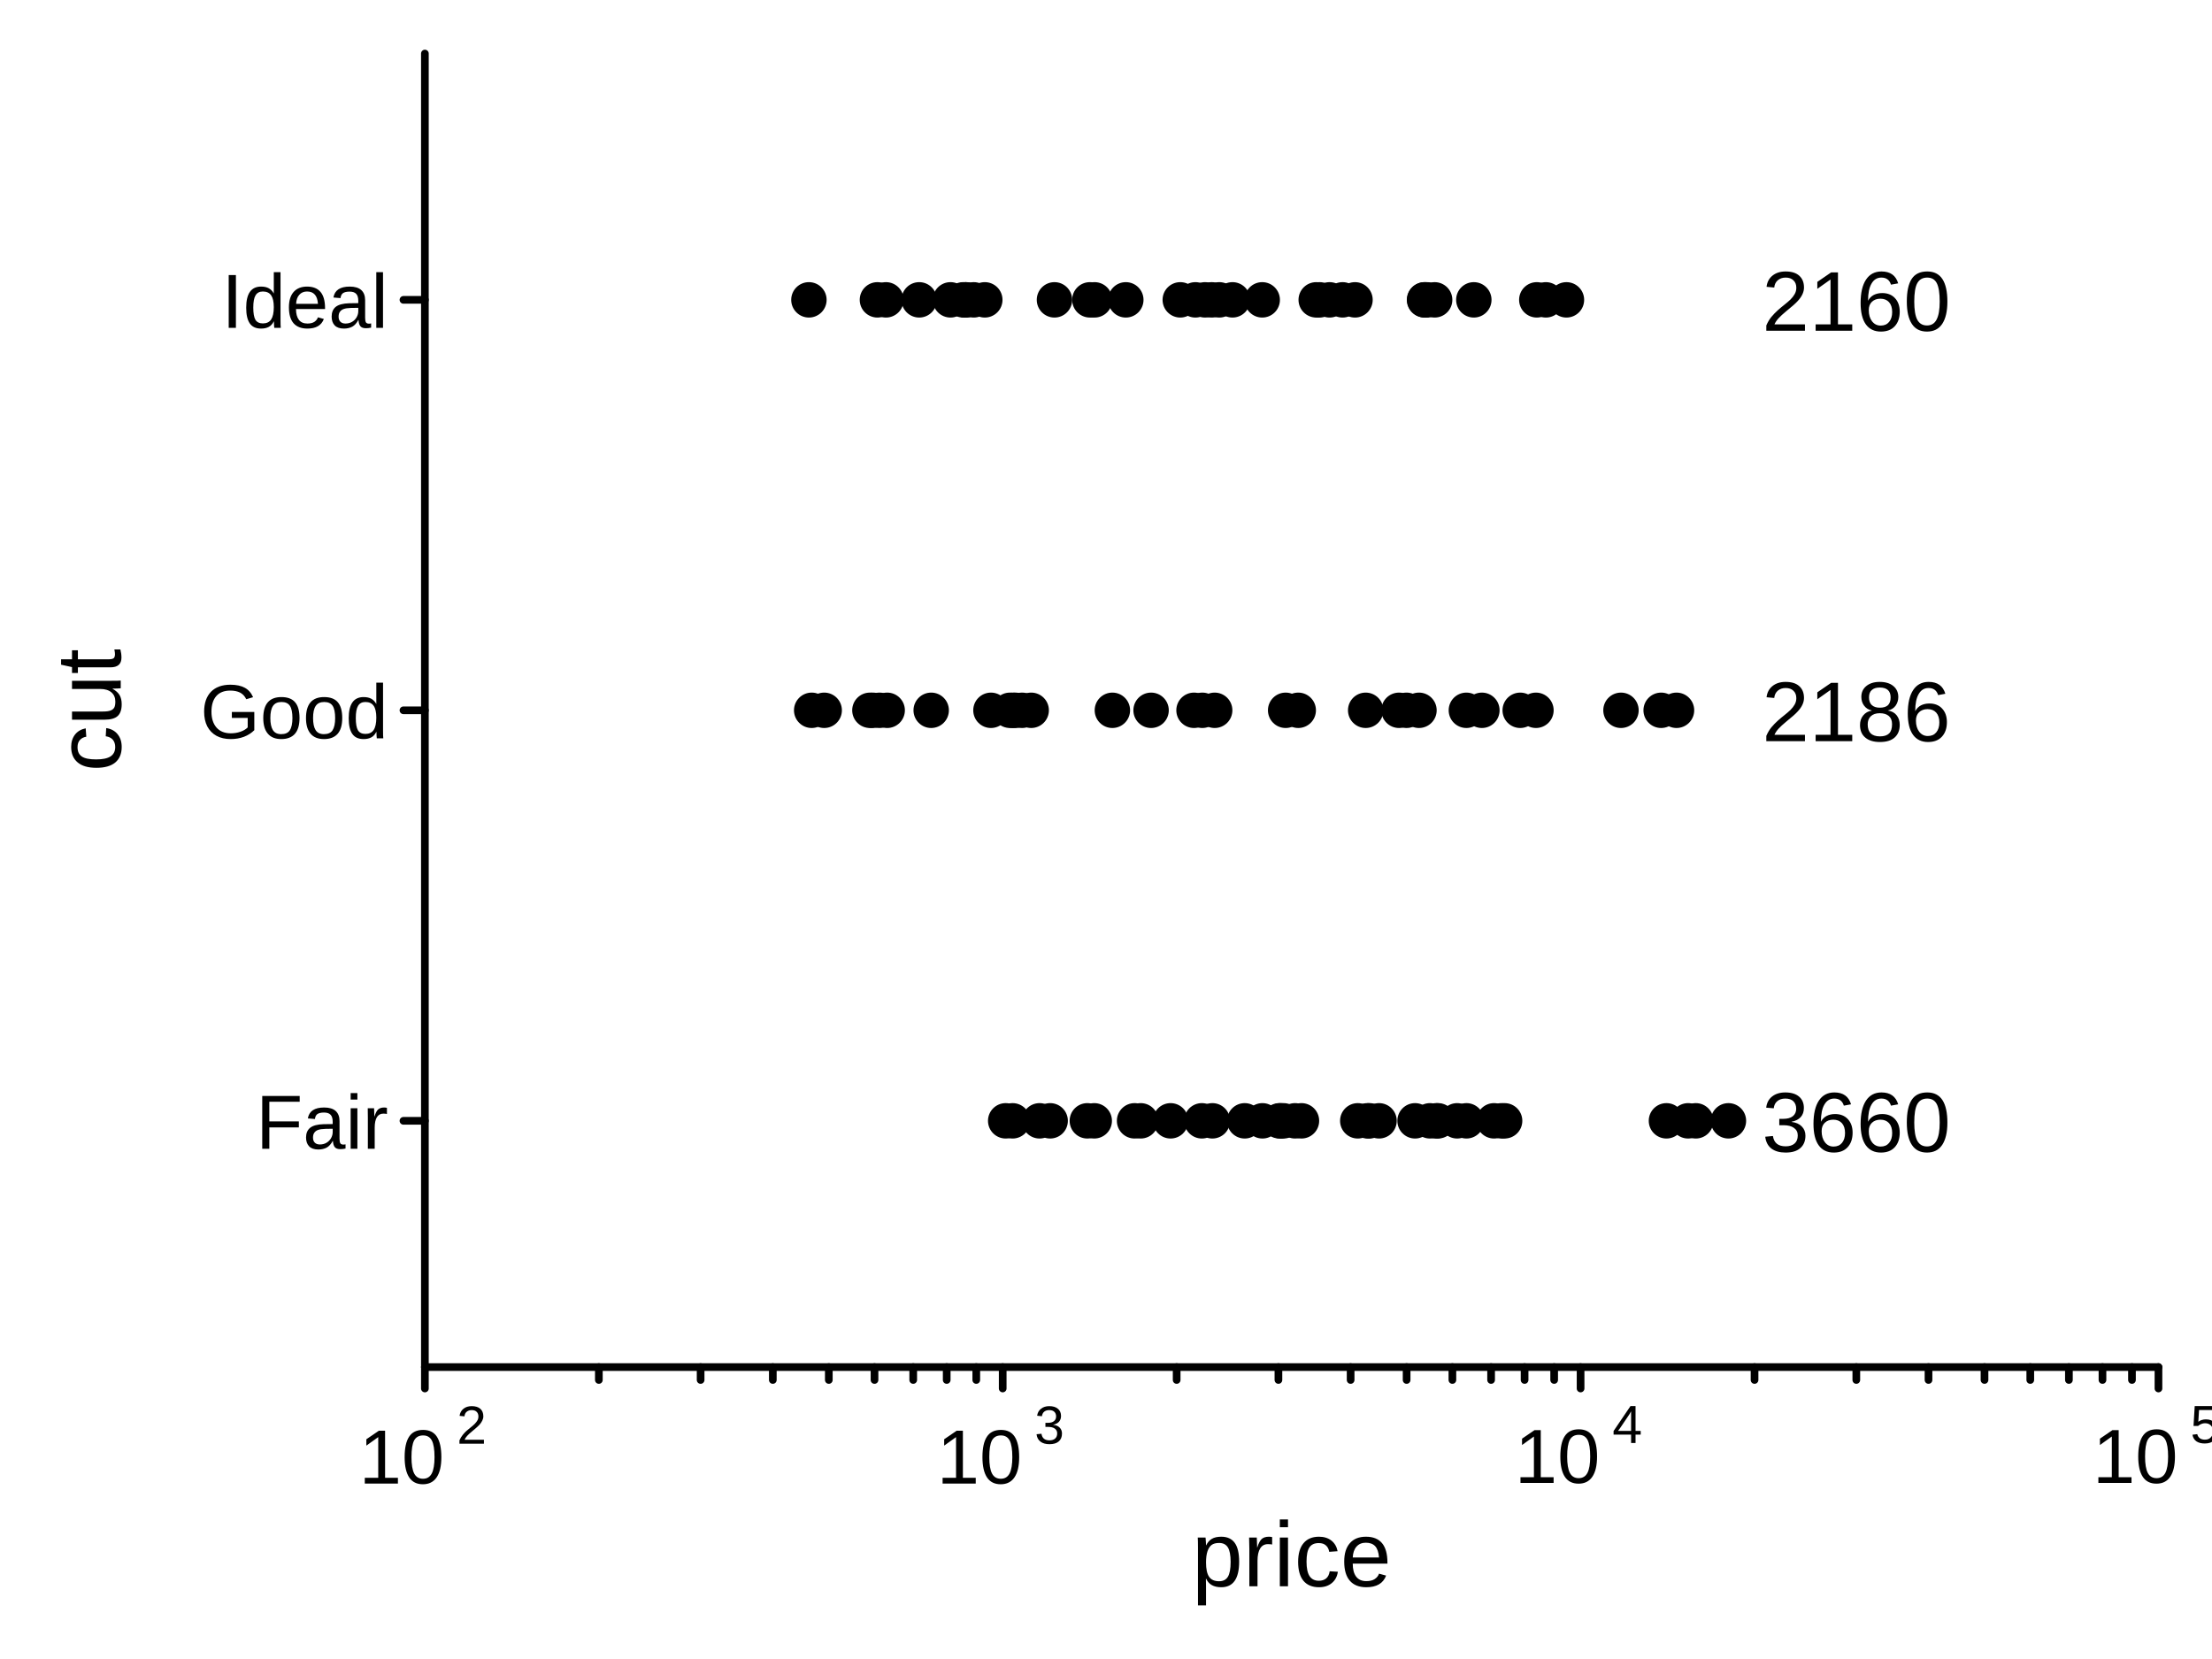
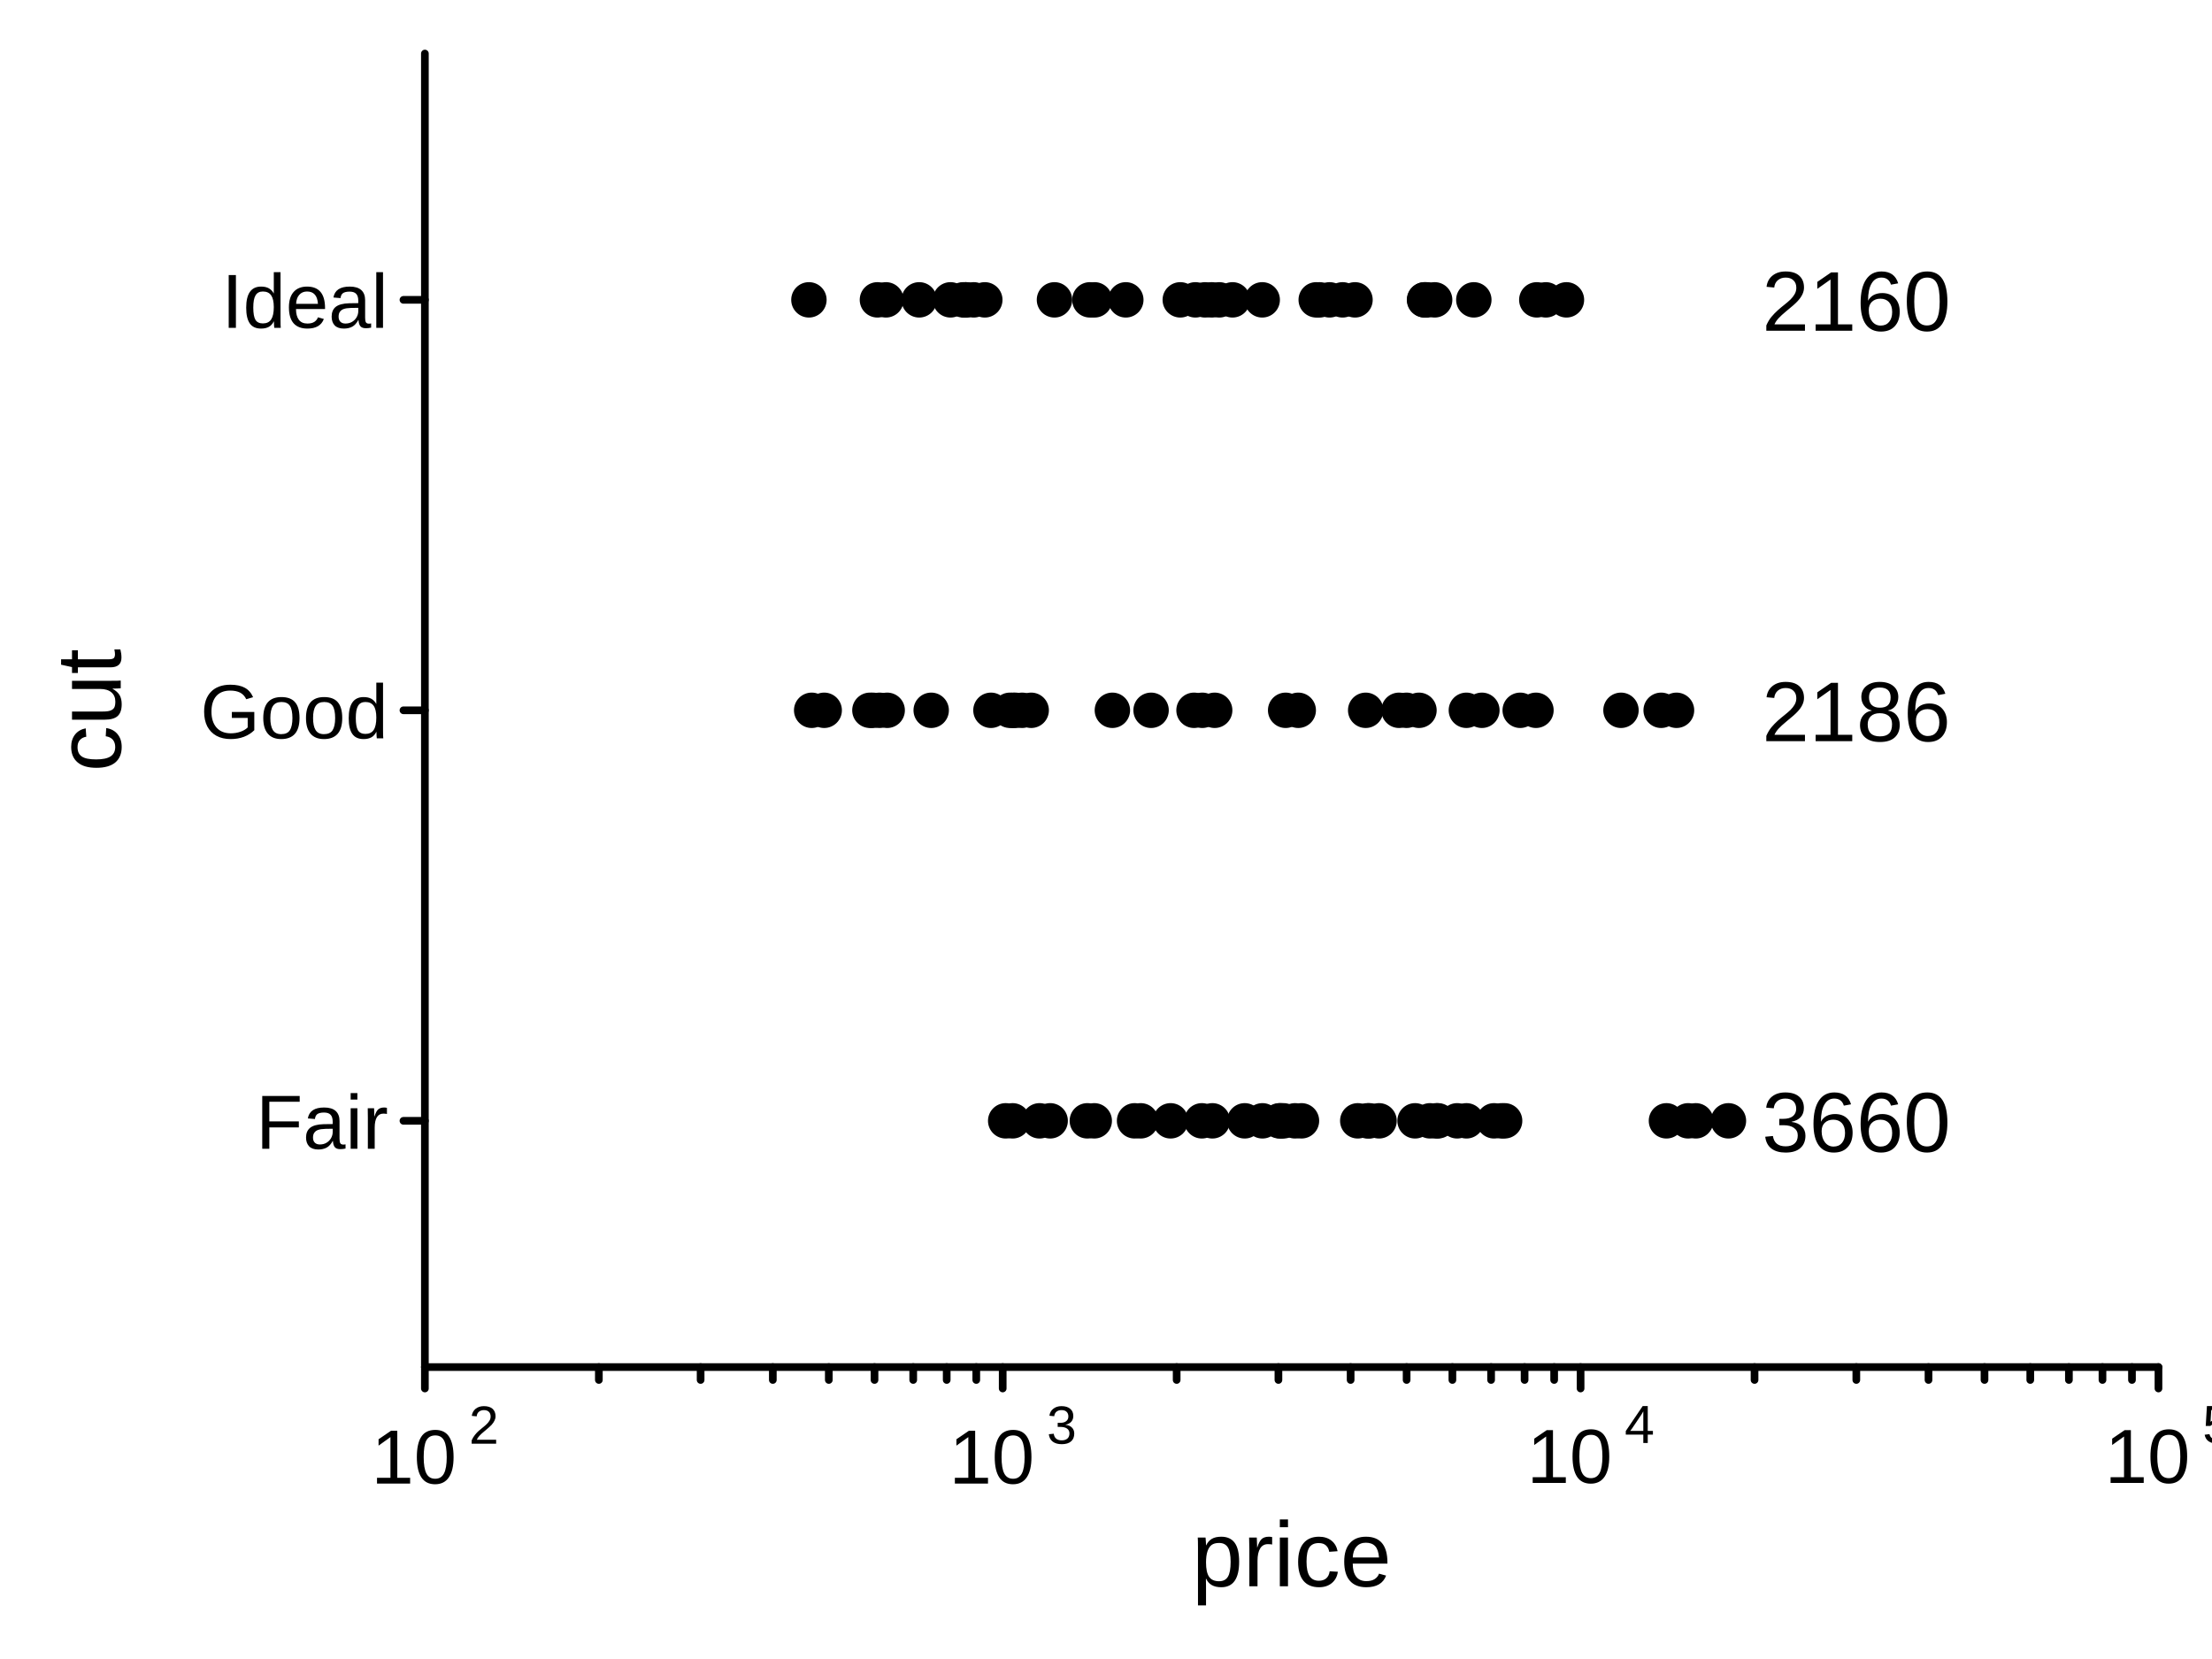
<svg xmlns="http://www.w3.org/2000/svg" class="svglite" width="288.00pt" height="216.00pt" viewBox="0 0 288.00 216.00">
  <defs>
    <style type="text/css">
    .svglite line, .svglite polyline, .svglite polygon, .svglite path, .svglite rect, .svglite circle {
      fill: none;
      stroke: #000000;
      stroke-linecap: round;
      stroke-linejoin: round;
      stroke-miterlimit: 10.00;
    }
    .svglite text {
      white-space: pre;
    }
  </style>
  </defs>
  <rect width="100%" height="100%" style="stroke: none; fill: none;" />
  <defs>
    <clipPath id="cpMC4wMHwyODguMDB8MC4wMHwyMTYuMDA=">
      <rect x="0.00" y="0.00" width="288.00" height="216.00" />
    </clipPath>
  </defs>
  <g clip-path="url(#cpMC4wMHwyODguMDB8MC4wMHwyMTYuMDA=)">
</g>
  <defs>
    <clipPath id="cpNTUuMzJ8MjgxLjAzfDYuOTd8MTc3Ljk5">
      <rect x="55.32" y="6.97" width="225.71" height="171.02" />
    </clipPath>
  </defs>
  <g clip-path="url(#cpNTUuMzJ8MjgxLjAzfDYuOTd8MTc3Ljk5)">
    <circle cx="166.74" cy="145.93" r="1.95" style="stroke-width: 0.71; fill: #000000;" />
    <circle cx="211.05" cy="92.48" r="1.95" style="stroke-width: 0.71; fill: #000000;" />
    <circle cx="153.67" cy="39.04" r="1.95" style="stroke-width: 0.71; fill: #000000;" />
    <circle cx="203.95" cy="39.04" r="1.95" style="stroke-width: 0.71; fill: #000000;" />
    <circle cx="160.47" cy="39.04" r="1.95" style="stroke-width: 0.71; fill: #000000;" />
    <circle cx="216.97" cy="145.93" r="1.95" style="stroke-width: 0.71; fill: #000000;" />
    <circle cx="121.24" cy="92.48" r="1.95" style="stroke-width: 0.71; fill: #000000;" />
    <circle cx="131.49" cy="92.48" r="1.95" style="stroke-width: 0.71; fill: #000000;" />
    <circle cx="186.79" cy="39.04" r="1.95" style="stroke-width: 0.71; fill: #000000;" />
    <circle cx="147.72" cy="145.93" r="1.95" style="stroke-width: 0.71; fill: #000000;" />
    <circle cx="197.93" cy="92.48" r="1.95" style="stroke-width: 0.71; fill: #000000;" />
    <circle cx="168.61" cy="145.93" r="1.95" style="stroke-width: 0.71; fill: #000000;" />
    <circle cx="146.58" cy="39.04" r="1.95" style="stroke-width: 0.71; fill: #000000;" />
    <circle cx="123.75" cy="39.04" r="1.95" style="stroke-width: 0.71; fill: #000000;" />
    <circle cx="114.51" cy="92.48" r="1.95" style="stroke-width: 0.71; fill: #000000;" />
    <circle cx="105.68" cy="92.48" r="1.95" style="stroke-width: 0.71; fill: #000000;" />
    <circle cx="156.89" cy="39.04" r="1.95" style="stroke-width: 0.71; fill: #000000;" />
    <circle cx="130.94" cy="145.93" r="1.95" style="stroke-width: 0.71; fill: #000000;" />
    <circle cx="155.64" cy="39.04" r="1.95" style="stroke-width: 0.71; fill: #000000;" />
    <circle cx="166.57" cy="145.93" r="1.95" style="stroke-width: 0.71; fill: #000000;" />
    <circle cx="133.07" cy="92.48" r="1.95" style="stroke-width: 0.71; fill: #000000;" />
    <circle cx="169.03" cy="92.48" r="1.95" style="stroke-width: 0.71; fill: #000000;" />
    <circle cx="135.35" cy="145.93" r="1.95" style="stroke-width: 0.71; fill: #000000;" />
    <circle cx="177.81" cy="92.48" r="1.95" style="stroke-width: 0.71; fill: #000000;" />
    <circle cx="220.79" cy="145.93" r="1.95" style="stroke-width: 0.71; fill: #000000;" />
    <circle cx="119.68" cy="39.04" r="1.95" style="stroke-width: 0.71; fill: #000000;" />
    <circle cx="183.13" cy="92.48" r="1.95" style="stroke-width: 0.71; fill: #000000;" />
    <circle cx="190.93" cy="145.93" r="1.95" style="stroke-width: 0.71; fill: #000000;" />
    <circle cx="157.77" cy="39.04" r="1.95" style="stroke-width: 0.71; fill: #000000;" />
    <circle cx="141.57" cy="145.93" r="1.95" style="stroke-width: 0.71; fill: #000000;" />
    <circle cx="200.09" cy="39.04" r="1.95" style="stroke-width: 0.71; fill: #000000;" />
    <circle cx="187.23" cy="145.93" r="1.95" style="stroke-width: 0.71; fill: #000000;" />
    <circle cx="184.75" cy="92.48" r="1.95" style="stroke-width: 0.71; fill: #000000;" />
    <circle cx="158.15" cy="92.48" r="1.95" style="stroke-width: 0.71; fill: #000000;" />
    <circle cx="191.89" cy="39.04" r="1.95" style="stroke-width: 0.71; fill: #000000;" />
    <circle cx="189.72" cy="145.93" r="1.95" style="stroke-width: 0.71; fill: #000000;" />
    <circle cx="164.34" cy="39.04" r="1.95" style="stroke-width: 0.71; fill: #000000;" />
    <circle cx="185.78" cy="39.04" r="1.95" style="stroke-width: 0.71; fill: #000000;" />
    <circle cx="125.74" cy="39.04" r="1.95" style="stroke-width: 0.71; fill: #000000;" />
    <circle cx="195.90" cy="145.93" r="1.95" style="stroke-width: 0.71; fill: #000000;" />
    <circle cx="174.80" cy="39.04" r="1.95" style="stroke-width: 0.71; fill: #000000;" />
    <circle cx="113.26" cy="92.48" r="1.95" style="stroke-width: 0.71; fill: #000000;" />
    <circle cx="186.18" cy="145.93" r="1.95" style="stroke-width: 0.71; fill: #000000;" />
    <circle cx="167.39" cy="92.48" r="1.95" style="stroke-width: 0.71; fill: #000000;" />
    <circle cx="156.48" cy="145.93" r="1.95" style="stroke-width: 0.71; fill: #000000;" />
    <circle cx="131.84" cy="145.93" r="1.95" style="stroke-width: 0.71; fill: #000000;" />
    <circle cx="185.47" cy="39.04" r="1.95" style="stroke-width: 0.71; fill: #000000;" />
    <circle cx="195.48" cy="145.93" r="1.95" style="stroke-width: 0.71; fill: #000000;" />
    <circle cx="201.27" cy="39.04" r="1.95" style="stroke-width: 0.71; fill: #000000;" />
    <circle cx="182.15" cy="92.48" r="1.95" style="stroke-width: 0.71; fill: #000000;" />
    <circle cx="192.94" cy="92.48" r="1.95" style="stroke-width: 0.71; fill: #000000;" />
    <circle cx="157.85" cy="145.93" r="1.95" style="stroke-width: 0.71; fill: #000000;" />
    <circle cx="132.21" cy="92.48" r="1.95" style="stroke-width: 0.71; fill: #000000;" />
    <circle cx="128.22" cy="39.04" r="1.95" style="stroke-width: 0.71; fill: #000000;" />
    <circle cx="167.12" cy="145.93" r="1.95" style="stroke-width: 0.71; fill: #000000;" />
    <circle cx="134.26" cy="92.48" r="1.95" style="stroke-width: 0.71; fill: #000000;" />
    <circle cx="125.74" cy="39.04" r="1.95" style="stroke-width: 0.71; fill: #000000;" />
    <circle cx="169.45" cy="145.93" r="1.95" style="stroke-width: 0.71; fill: #000000;" />
    <circle cx="176.78" cy="145.93" r="1.95" style="stroke-width: 0.71; fill: #000000;" />
    <circle cx="114.24" cy="39.04" r="1.95" style="stroke-width: 0.71; fill: #000000;" />
    <circle cx="115.51" cy="92.48" r="1.95" style="stroke-width: 0.71; fill: #000000;" />
    <circle cx="149.87" cy="92.48" r="1.95" style="stroke-width: 0.71; fill: #000000;" />
    <circle cx="186.99" cy="145.93" r="1.95" style="stroke-width: 0.71; fill: #000000;" />
    <circle cx="179.55" cy="145.93" r="1.95" style="stroke-width: 0.71; fill: #000000;" />
    <circle cx="152.41" cy="145.93" r="1.95" style="stroke-width: 0.71; fill: #000000;" />
    <circle cx="164.37" cy="145.93" r="1.95" style="stroke-width: 0.71; fill: #000000;" />
    <circle cx="142.51" cy="39.04" r="1.95" style="stroke-width: 0.71; fill: #000000;" />
    <circle cx="225.04" cy="145.93" r="1.95" style="stroke-width: 0.71; fill: #000000;" />
    <circle cx="107.31" cy="92.48" r="1.95" style="stroke-width: 0.71; fill: #000000;" />
    <circle cx="178.04" cy="145.93" r="1.95" style="stroke-width: 0.71; fill: #000000;" />
    <circle cx="158.75" cy="39.04" r="1.95" style="stroke-width: 0.71; fill: #000000;" />
    <circle cx="131.90" cy="92.48" r="1.95" style="stroke-width: 0.71; fill: #000000;" />
    <circle cx="137.29" cy="39.04" r="1.95" style="stroke-width: 0.71; fill: #000000;" />
    <circle cx="144.83" cy="92.48" r="1.95" style="stroke-width: 0.71; fill: #000000;" />
    <circle cx="156.54" cy="92.48" r="1.95" style="stroke-width: 0.71; fill: #000000;" />
    <circle cx="148.52" cy="145.93" r="1.95" style="stroke-width: 0.71; fill: #000000;" />
    <circle cx="162.06" cy="145.93" r="1.95" style="stroke-width: 0.71; fill: #000000;" />
    <circle cx="171.81" cy="39.04" r="1.95" style="stroke-width: 0.71; fill: #000000;" />
    <circle cx="184.24" cy="145.93" r="1.95" style="stroke-width: 0.71; fill: #000000;" />
    <circle cx="176.42" cy="39.04" r="1.95" style="stroke-width: 0.71; fill: #000000;" />
    <circle cx="129.02" cy="92.48" r="1.95" style="stroke-width: 0.71; fill: #000000;" />
    <circle cx="155.46" cy="92.48" r="1.95" style="stroke-width: 0.71; fill: #000000;" />
    <circle cx="171.37" cy="39.04" r="1.95" style="stroke-width: 0.71; fill: #000000;" />
    <circle cx="141.90" cy="39.04" r="1.95" style="stroke-width: 0.71; fill: #000000;" />
    <circle cx="194.52" cy="145.93" r="1.95" style="stroke-width: 0.71; fill: #000000;" />
    <circle cx="126.78" cy="39.04" r="1.95" style="stroke-width: 0.71; fill: #000000;" />
    <circle cx="113.64" cy="92.48" r="1.95" style="stroke-width: 0.71; fill: #000000;" />
    <circle cx="115.35" cy="39.04" r="1.95" style="stroke-width: 0.71; fill: #000000;" />
    <circle cx="136.73" cy="145.93" r="1.95" style="stroke-width: 0.71; fill: #000000;" />
    <circle cx="173.11" cy="39.04" r="1.95" style="stroke-width: 0.71; fill: #000000;" />
    <circle cx="199.98" cy="92.48" r="1.95" style="stroke-width: 0.71; fill: #000000;" />
    <circle cx="218.28" cy="92.48" r="1.95" style="stroke-width: 0.71; fill: #000000;" />
    <circle cx="185.51" cy="39.04" r="1.95" style="stroke-width: 0.71; fill: #000000;" />
    <circle cx="105.32" cy="39.04" r="1.95" style="stroke-width: 0.71; fill: #000000;" />
    <circle cx="142.47" cy="145.93" r="1.95" style="stroke-width: 0.71; fill: #000000;" />
    <circle cx="125.40" cy="39.04" r="1.95" style="stroke-width: 0.71; fill: #000000;" />
    <circle cx="216.28" cy="92.48" r="1.95" style="stroke-width: 0.71; fill: #000000;" />
    <circle cx="178.31" cy="145.93" r="1.95" style="stroke-width: 0.71; fill: #000000;" />
    <circle cx="219.79" cy="145.93" r="1.95" style="stroke-width: 0.71; fill: #000000;" />
    <circle cx="190.92" cy="92.48" r="1.95" style="stroke-width: 0.71; fill: #000000;" />
    <text x="241.69" y="149.95" text-anchor="middle" style="font-size: 11.04px; font-family: &quot;Liberation Sans&quot;;" textLength="28.08px" lengthAdjust="spacingAndGlyphs">3660</text>
    <text x="241.69" y="96.50" text-anchor="middle" style="font-size: 11.04px; font-family: &quot;Liberation Sans&quot;;" textLength="28.08px" lengthAdjust="spacingAndGlyphs">2186</text>
    <text x="241.69" y="43.06" text-anchor="middle" style="font-size: 11.04px; font-family: &quot;Liberation Sans&quot;;" textLength="28.08px" lengthAdjust="spacingAndGlyphs">2160</text>
  </g>
  <g clip-path="url(#cpMC4wMHwyODguMDB8MC4wMHwyMTYuMDA=)">
    <polyline points="55.32,177.99 55.32,6.97 " style="stroke-width: 1.00;" />
    <text x="50.54" y="149.57" text-anchor="end" style="font-size: 10.00px; font-family: &quot;Liberation Sans&quot;;" textLength="17.86px" lengthAdjust="spacingAndGlyphs">Fair</text>
    <text x="50.54" y="96.13" text-anchor="end" style="font-size: 10.00px; font-family: &quot;Liberation Sans&quot;;" textLength="26.34px" lengthAdjust="spacingAndGlyphs">Good</text>
    <text x="50.54" y="42.69" text-anchor="end" style="font-size: 10.00px; font-family: &quot;Liberation Sans&quot;;" textLength="24.36px" lengthAdjust="spacingAndGlyphs">Ideal</text>
    <polyline points="52.53,145.93 55.32,145.93 " style="stroke-width: 1.00;" />
    <polyline points="52.53,92.48 55.32,92.48 " style="stroke-width: 1.00;" />
    <polyline points="52.53,39.04 55.32,39.04 " style="stroke-width: 1.00;" />
    <polyline points="55.32,177.99 281.03,177.99 " style="stroke-width: 1.00;" />
    <polyline points="55.32,177.99 55.32,180.78 " style="stroke-width: 1.00;" />
    <polyline points="130.55,177.99 130.55,180.78 " style="stroke-width: 1.00;" />
    <polyline points="205.79,177.99 205.79,180.78 " style="stroke-width: 1.00;" />
    <polyline points="281.03,177.99 281.03,180.78 " style="stroke-width: 1.00;" />
    <polyline points="77.97,177.99 77.97,179.67 " style="stroke-width: 1.00;" />
    <polyline points="91.22,177.99 91.22,179.67 " style="stroke-width: 1.00;" />
    <polyline points="100.62,177.99 100.62,179.67 " style="stroke-width: 1.00;" />
    <polyline points="107.91,177.99 107.91,179.67 " style="stroke-width: 1.00;" />
    <polyline points="113.86,177.99 113.86,179.67 " style="stroke-width: 1.00;" />
    <polyline points="118.90,177.99 118.90,179.67 " style="stroke-width: 1.00;" />
    <polyline points="123.26,177.99 123.26,179.67 " style="stroke-width: 1.00;" />
    <polyline points="127.11,177.99 127.11,179.67 " style="stroke-width: 1.00;" />
    <polyline points="153.20,177.99 153.20,179.67 " style="stroke-width: 1.00;" />
    <polyline points="166.45,177.99 166.45,179.67 " style="stroke-width: 1.00;" />
    <polyline points="175.85,177.99 175.85,179.67 " style="stroke-width: 1.00;" />
    <polyline points="183.14,177.99 183.14,179.67 " style="stroke-width: 1.00;" />
    <polyline points="189.10,177.99 189.10,179.67 " style="stroke-width: 1.00;" />
    <polyline points="194.14,177.99 194.14,179.67 " style="stroke-width: 1.00;" />
    <polyline points="198.50,177.99 198.50,179.67 " style="stroke-width: 1.00;" />
    <polyline points="202.35,177.99 202.35,179.67 " style="stroke-width: 1.00;" />
    <polyline points="228.44,177.99 228.44,179.67 " style="stroke-width: 1.00;" />
    <polyline points="241.69,177.99 241.69,179.67 " style="stroke-width: 1.00;" />
    <polyline points="251.09,177.99 251.09,179.67 " style="stroke-width: 1.00;" />
    <polyline points="258.38,177.99 258.38,179.67 " style="stroke-width: 1.00;" />
    <polyline points="264.34,177.99 264.34,179.67 " style="stroke-width: 1.00;" />
    <polyline points="269.37,177.99 269.37,179.67 " style="stroke-width: 1.00;" />
    <polyline points="273.74,177.99 273.74,179.67 " style="stroke-width: 1.00;" />
    <polyline points="277.58,177.99 277.58,179.67 " style="stroke-width: 1.00;" />
-     <text x="46.73" y="193.16" style="font-size: 10.00px; font-family: &quot;Liberation Sans&quot;;" textLength="12.73px" lengthAdjust="spacingAndGlyphs">10</text>
-     <text x="59.46" y="187.97" style="font-size: 7.00px; font-family: &quot;Liberation Sans&quot;;" textLength="4.45px" lengthAdjust="spacingAndGlyphs">2</text>
-     <text x="121.96" y="193.16" style="font-size: 10.00px; font-family: &quot;Liberation Sans&quot;;" textLength="12.73px" lengthAdjust="spacingAndGlyphs">10</text>
-     <text x="134.69" y="187.97" style="font-size: 7.00px; font-family: &quot;Liberation Sans&quot;;" textLength="4.45px" lengthAdjust="spacingAndGlyphs">3</text>
-     <text x="197.20" y="193.08" style="font-size: 10.00px; font-family: &quot;Liberation Sans&quot;;" textLength="12.73px" lengthAdjust="spacingAndGlyphs">10</text>
-     <text x="209.93" y="187.88" style="font-size: 7.00px; font-family: &quot;Liberation Sans&quot;;" textLength="4.45px" lengthAdjust="spacingAndGlyphs">4</text>
-     <text x="272.44" y="193.08" style="font-size: 10.00px; font-family: &quot;Liberation Sans&quot;;" textLength="12.73px" lengthAdjust="spacingAndGlyphs">10</text>
-     <text x="285.17" y="187.88" style="font-size: 7.00px; font-family: &quot;Liberation Sans&quot;;" textLength="4.45px" lengthAdjust="spacingAndGlyphs">5</text>
+     <text x="45.14" y="193.16" style="font-size: 10.00px; font-family: &quot;DejaVu Sans&quot;;" textLength="3.18px" lengthAdjust="spacingAndGlyphs"> </text>
+     <text x="48.32" y="193.16" style="font-size: 10.00px; font-family: &quot;Liberation Sans&quot;;" textLength="12.73px" lengthAdjust="spacingAndGlyphs">10</text>
+     <text x="61.05" y="187.97" style="font-size: 7.00px; font-family: &quot;Liberation Sans&quot;;" textLength="4.45px" lengthAdjust="spacingAndGlyphs">2</text>
+     <text x="120.37" y="193.16" style="font-size: 10.00px; font-family: &quot;DejaVu Sans&quot;;" textLength="3.18px" lengthAdjust="spacingAndGlyphs"> </text>
+     <text x="123.56" y="193.16" style="font-size: 10.00px; font-family: &quot;Liberation Sans&quot;;" textLength="12.73px" lengthAdjust="spacingAndGlyphs">10</text>
+     <text x="136.29" y="187.97" style="font-size: 7.00px; font-family: &quot;Liberation Sans&quot;;" textLength="4.45px" lengthAdjust="spacingAndGlyphs">3</text>
+     <text x="195.61" y="193.08" style="font-size: 10.00px; font-family: &quot;DejaVu Sans&quot;;" textLength="3.18px" lengthAdjust="spacingAndGlyphs"> </text>
+     <text x="198.79" y="193.08" style="font-size: 10.00px; font-family: &quot;Liberation Sans&quot;;" textLength="12.73px" lengthAdjust="spacingAndGlyphs">10</text>
+     <text x="211.52" y="187.88" style="font-size: 7.00px; font-family: &quot;Liberation Sans&quot;;" textLength="4.45px" lengthAdjust="spacingAndGlyphs">4</text>
+     <text x="270.85" y="193.08" style="font-size: 10.00px; font-family: &quot;DejaVu Sans&quot;;" textLength="3.18px" lengthAdjust="spacingAndGlyphs"> </text>
+     <text x="274.03" y="193.08" style="font-size: 10.00px; font-family: &quot;Liberation Sans&quot;;" textLength="12.73px" lengthAdjust="spacingAndGlyphs">10</text>
+     <text x="286.76" y="187.88" style="font-size: 7.00px; font-family: &quot;Liberation Sans&quot;;" textLength="4.45px" lengthAdjust="spacingAndGlyphs">5</text>
    <text x="168.17" y="206.53" text-anchor="middle" style="font-size: 12.00px; font-family: &quot;Liberation Sans&quot;;" textLength="29.87px" lengthAdjust="spacingAndGlyphs">price</text>
    <text transform="translate(15.72,92.48) rotate(-90)" text-anchor="middle" style="font-size: 12.00px; font-family: &quot;Liberation Sans&quot;;" textLength="18.92px" lengthAdjust="spacingAndGlyphs">cut</text>
  </g>
</svg>
